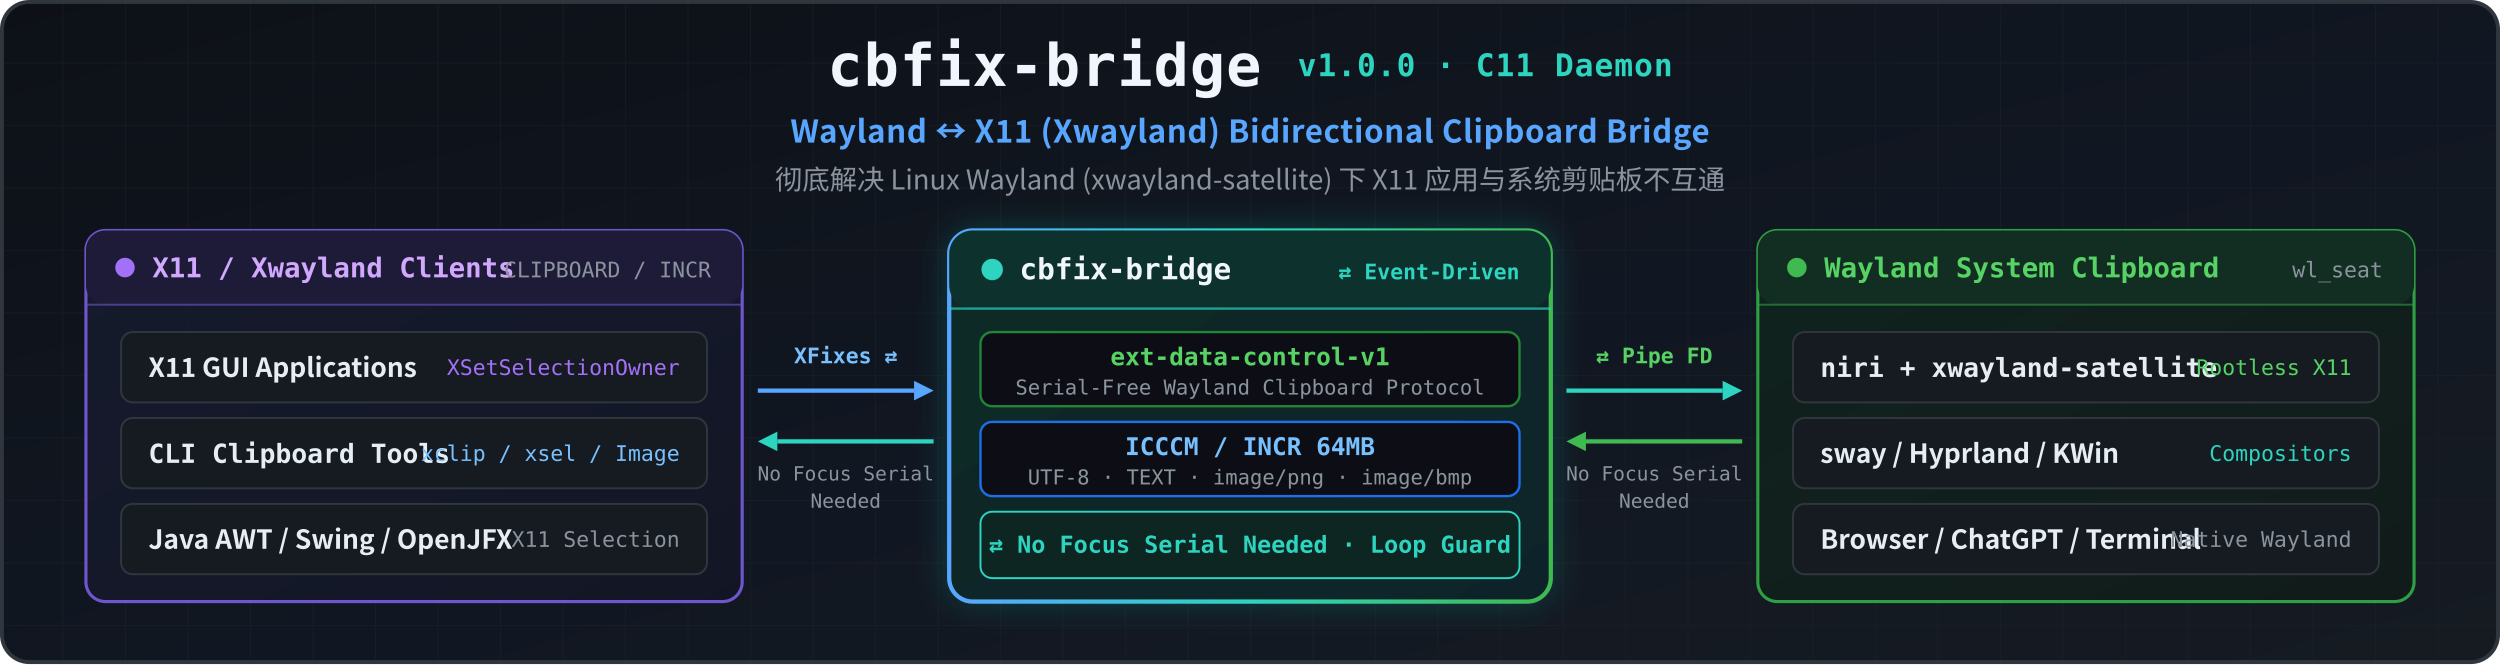
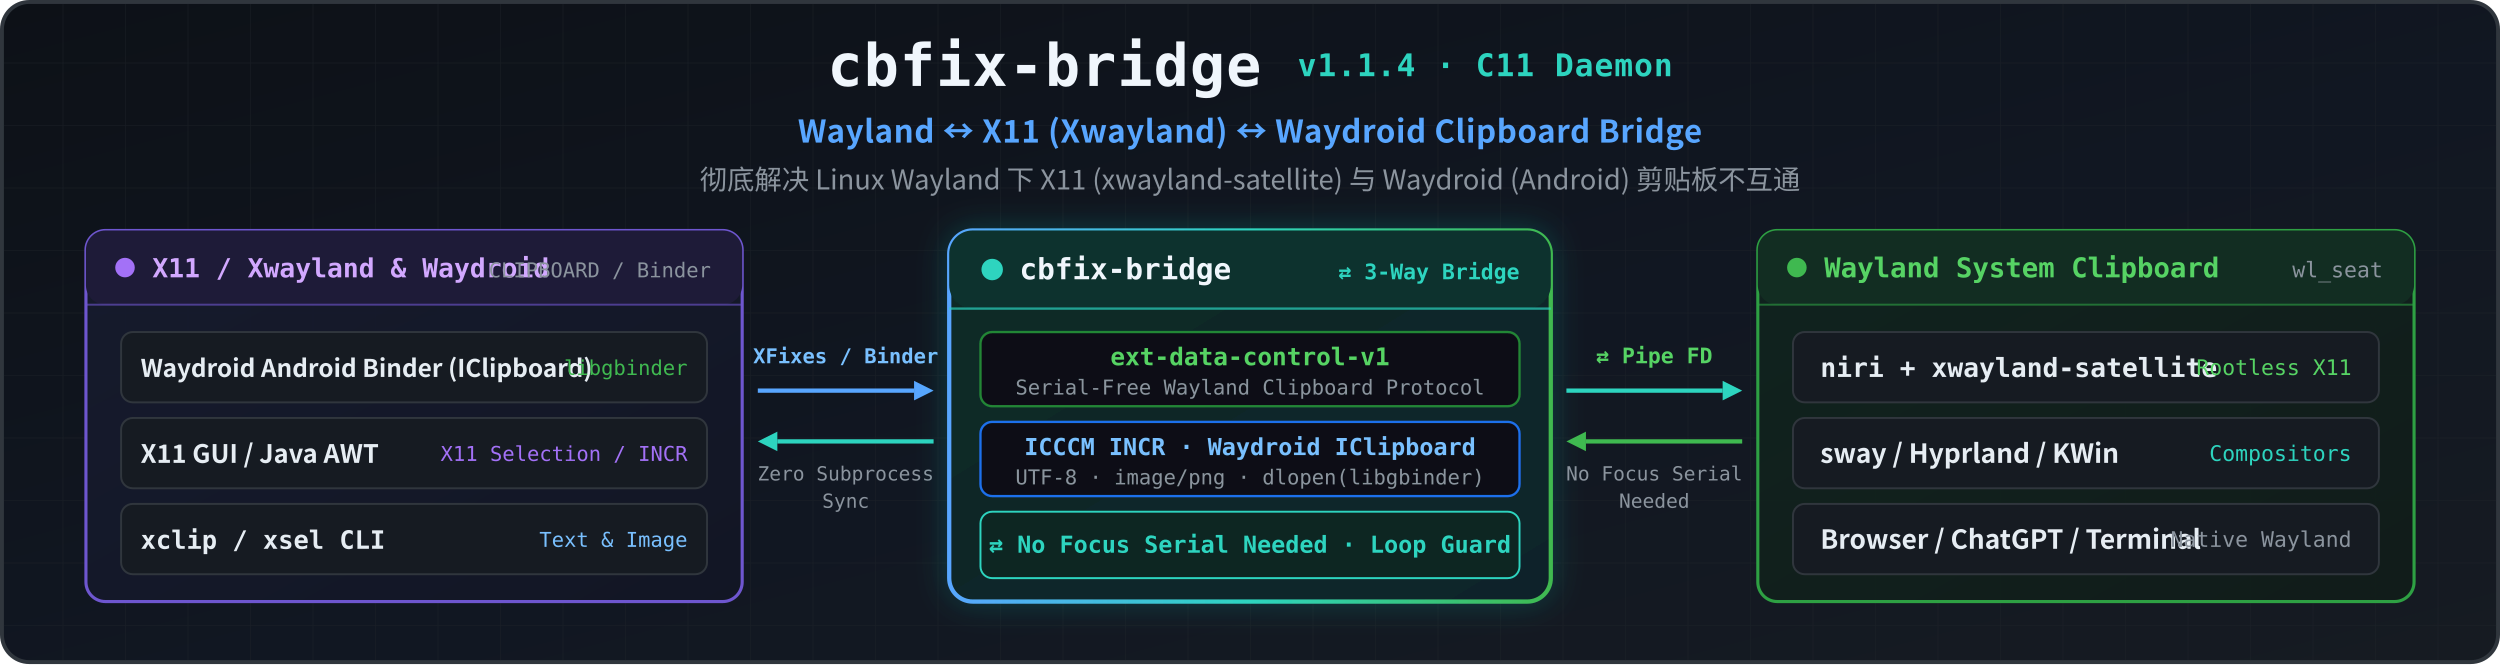
- <svg xmlns="http://www.w3.org/2000/svg" viewBox="0 0 1280 340" width="1280" height="340" role="img" aria-label="cbfix-bridge: Wayland and X11 Xwayland Bidirectional Clipboard Bridge">
+ <svg xmlns="http://www.w3.org/2000/svg" viewBox="0 0 1280 340" width="1280" height="340" role="img" aria-label="cbfix-bridge: Wayland, X11 (Xwayland), and Waydroid Three-Way Clipboard Bridge">
  <defs>
    <linearGradient id="bgGrad" x1="0%" y1="0%" x2="100%" y2="100%">
      <stop offset="0%" stop-color="#0d1117" />
      <stop offset="55%" stop-color="#111722" />
      <stop offset="100%" stop-color="#161b22" />
    </linearGradient>
    <linearGradient id="leftBoxGrad" x1="0%" y1="0%" x2="100%" y2="100%">
      <stop offset="0%" stop-color="#161b2e" stop-opacity="0.95" />
      <stop offset="100%" stop-color="#121624" stop-opacity="0.95" />
    </linearGradient>
    <linearGradient id="centerBoxGrad" x1="0%" y1="0%" x2="100%" y2="100%">
      <stop offset="0%" stop-color="#0d2824" stop-opacity="0.96" />
      <stop offset="100%" stop-color="#0f1f26" stop-opacity="0.96" />
    </linearGradient>
    <linearGradient id="rightBoxGrad" x1="0%" y1="0%" x2="100%" y2="100%">
      <stop offset="0%" stop-color="#10241e" stop-opacity="0.95" />
      <stop offset="100%" stop-color="#111c19" stop-opacity="0.95" />
    </linearGradient>
    <linearGradient id="coreStroke" x1="0%" y1="0%" x2="100%" y2="0%">
      <stop offset="0%" stop-color="#58a6ff" />
      <stop offset="50%" stop-color="#2dd4bf" />
      <stop offset="100%" stop-color="#3fb950" />
    </linearGradient>
    <filter id="coreGlow" x="-15%" y="-15%" width="130%" height="130%">
      <feDropShadow dx="0" dy="0" stdDeviation="8" flood-color="#2dd4bf" flood-opacity="0.22" />
    </filter>
    <pattern id="gridPattern" width="32" height="32" patternUnits="userSpaceOnUse">
      <path d="M 32 0 L 0 0 0 32" fill="none" stroke="#21262d" stroke-width="0.7" stroke-opacity="0.55" />
    </pattern>
  </defs>
  <rect x="1" y="1" width="1278" height="338" rx="14" fill="url(#bgGrad)" stroke="#30363d" stroke-width="2" />
  <rect x="2" y="2" width="1276" height="336" rx="13" fill="url(#gridPattern)" />
  <g transform="translate(640, 44)" text-anchor="middle">
    <text y="0" fill="#f0f6fc" font-family="ui-monospace, 'JetBrains Mono', monospace" font-size="30" font-weight="800" letter-spacing="0.5">
      cbfix-bridge
-       <tspan fill="#2dd4bf" font-size="16" font-weight="600" dy="-5">v1.0.0 · C11 Daemon</tspan>
+       <tspan fill="#2dd4bf" font-size="16" font-weight="600" dy="-5">v1.1.4 · C11 Daemon</tspan>
    </text>
    <text y="29" fill="#58a6ff" font-family="system-ui, -apple-system, 'Segoe UI', 'Noto Sans CJK SC', sans-serif" font-size="16" font-weight="600" letter-spacing="0.3">
-       Wayland ↔ X11 (Xwayland) Bidirectional Clipboard Bridge
+       Wayland ↔ X11 (Xwayland) ↔ Waydroid Clipboard Bridge
    </text>
    <text y="53" fill="#8b949e" font-family="system-ui, -apple-system, 'Segoe UI', 'Noto Sans CJK SC', sans-serif" font-size="14" font-weight="500">
-       彻底解决 Linux Wayland (xwayland-satellite) 下 X11 应用与系统剪贴板不互通
+       彻底解决 Linux Wayland 下 X11 (xwayland-satellite) 与 Waydroid (Android) 剪贴板不互通
    </text>
  </g>
  <g transform="translate(44, 118)">
    <rect x="0" y="0" width="336" height="190" rx="10" fill="url(#leftBoxGrad)" stroke="#6e56cf" stroke-width="1.6" />
    <rect x="0" y="0" width="336" height="38" rx="10" fill="#1e1b38" />
    <line x1="0" y1="38" x2="336" y2="38" stroke="#6e56cf" stroke-width="1" stroke-opacity="0.6" />
    <circle cx="20" cy="19" r="5" fill="#a371f7" />
-     <text x="34" y="24" fill="#d2a8ff" font-family="ui-monospace, 'JetBrains Mono', monospace" font-size="14" font-weight="700">
-       X11 / Xwayland Clients
+     <text x="34" y="24" fill="#d2a8ff" font-family="ui-monospace, 'JetBrains Mono', monospace" font-size="13.5" font-weight="700">
+       X11 / Xwayland &amp; Waydroid
    </text>
-     <text x="320" y="24" text-anchor="end" fill="#8b949e" font-family="ui-monospace, 'JetBrains Mono', monospace" font-size="11">
-       CLIPBOARD / INCR
+     <text x="320" y="24" text-anchor="end" fill="#8b949e" font-family="ui-monospace, 'JetBrains Mono', monospace" font-size="10.5">
+       CLIPBOARD / Binder
    </text>
    <rect x="18" y="52" width="300" height="36" rx="6" fill="#161b22" stroke="#30363d" stroke-width="1" />
-     <text x="32" y="75" fill="#e6edf3" font-family="system-ui, -apple-system, 'Segoe UI', 'Noto Sans CJK SC', sans-serif" font-size="13.5" font-weight="600">
-       X11 GUI Applications
+     <text x="28" y="75" fill="#e6edf3" font-family="system-ui, -apple-system, 'Segoe UI', 'Noto Sans CJK SC', sans-serif" font-size="12.5" font-weight="600">
+       Waydroid Android Binder (IClipboard)
    </text>
-     <text x="304" y="74" text-anchor="end" fill="#a371f7" font-family="ui-monospace, 'JetBrains Mono', monospace" font-size="11">
-       XSetSelectionOwner
+     <text x="308" y="74" text-anchor="end" fill="#3fb950" font-family="ui-monospace, 'JetBrains Mono', monospace" font-size="10.5">
+       libgbinder
    </text>
    <rect x="18" y="96" width="300" height="36" rx="6" fill="#161b22" stroke="#30363d" stroke-width="1" />
-     <text x="32" y="119" fill="#e6edf3" font-family="ui-monospace, 'JetBrains Mono', monospace" font-size="13.5" font-weight="600">
-       CLI Clipboard Tools
+     <text x="28" y="119" fill="#e6edf3" font-family="system-ui, -apple-system, 'Segoe UI', 'Noto Sans CJK SC', sans-serif" font-size="13" font-weight="600">
+       X11 GUI / Java AWT
    </text>
-     <text x="304" y="118" text-anchor="end" fill="#79c0ff" font-family="ui-monospace, 'JetBrains Mono', monospace" font-size="11">
-       xclip / xsel / Image
+     <text x="308" y="118" text-anchor="end" fill="#a371f7" font-family="ui-monospace, 'JetBrains Mono', monospace" font-size="10.5">
+       X11 Selection / INCR
    </text>
    <rect x="18" y="140" width="300" height="36" rx="6" fill="#161b22" stroke="#30363d" stroke-width="1" />
-     <text x="32" y="163" fill="#e6edf3" font-family="system-ui, -apple-system, 'Segoe UI', 'Noto Sans CJK SC', sans-serif" font-size="13.5" font-weight="600">
-       Java AWT / Swing / OpenJFX
+     <text x="28" y="163" fill="#e6edf3" font-family="ui-monospace, 'JetBrains Mono', monospace" font-size="13" font-weight="600">
+       xclip / xsel CLI
    </text>
-     <text x="304" y="162" text-anchor="end" fill="#8b949e" font-family="ui-monospace, 'JetBrains Mono', monospace" font-size="11">
-       X11 Selection
+     <text x="308" y="162" text-anchor="end" fill="#79c0ff" font-family="ui-monospace, 'JetBrains Mono', monospace" font-size="10.5">
+       Text &amp; Image
    </text>
  </g>
  <g transform="translate(380, 118)">
    <line x1="8" y1="82" x2="88" y2="82" stroke="#58a6ff" stroke-width="2.2" />
    <polygon points="88,77 98,82 88,87" fill="#58a6ff" />
    <line x1="98" y1="108" x2="18" y2="108" stroke="#2dd4bf" stroke-width="2.2" />
    <polygon points="18,103 8,108 18,113" fill="#2dd4bf" />
-     <text x="53" y="68" text-anchor="middle" fill="#79c0ff" font-family="ui-monospace, 'JetBrains Mono', monospace" font-size="11" font-weight="700">
-       XFixes ⇄
+     <text x="53" y="68" text-anchor="middle" fill="#79c0ff" font-family="ui-monospace, 'JetBrains Mono', monospace" font-size="10.5" font-weight="700">
+       XFixes / Binder
    </text>
    <text x="53" y="128" text-anchor="middle" fill="#8b949e" font-family="ui-monospace, 'JetBrains Mono', monospace" font-size="10">
-       No Focus Serial
+       Zero Subprocess
    </text>
    <text x="53" y="142" text-anchor="middle" fill="#8b949e" font-family="ui-monospace, 'JetBrains Mono', monospace" font-size="10">
-       Needed
+       Sync
    </text>
  </g>
  <g transform="translate(486, 118)" filter="url(#coreGlow)">
    <rect x="0" y="0" width="308" height="190" rx="12" fill="url(#centerBoxGrad)" stroke="url(#coreStroke)" stroke-width="2.2" />
    <rect x="0" y="0" width="308" height="40" rx="12" fill="#0b312d" />
    <line x1="0" y1="40" x2="308" y2="40" stroke="#2dd4bf" stroke-width="1.2" stroke-opacity="0.7" />
    <circle cx="22" cy="20" r="5.5" fill="#2dd4bf" />
    <text x="36" y="25" fill="#f0f6fc" font-family="ui-monospace, 'JetBrains Mono', monospace" font-size="15" font-weight="800">
      cbfix-bridge
    </text>
    <text x="292" y="25" text-anchor="end" fill="#2dd4bf" font-family="ui-monospace, 'JetBrains Mono', monospace" font-size="11" font-weight="700">
-       ⇄ Event-Driven
+       ⇄ 3-Way Bridge
    </text>
    <rect x="16" y="52" width="276" height="38" rx="6" fill="#0d1117" stroke="#238636" stroke-width="1.2" />
    <text x="154" y="69" text-anchor="middle" fill="#56d364" font-family="ui-monospace, 'JetBrains Mono', monospace" font-size="12.5" font-weight="700">
      ext-data-control-v1
    </text>
    <text x="154" y="84" text-anchor="middle" fill="#8b949e" font-family="ui-monospace, 'JetBrains Mono', monospace" font-size="10.5">
      Serial-Free Wayland Clipboard Protocol
    </text>
    <rect x="16" y="98" width="276" height="38" rx="6" fill="#0d1117" stroke="#1f6feb" stroke-width="1.2" />
-     <text x="154" y="115" text-anchor="middle" fill="#79c0ff" font-family="ui-monospace, 'JetBrains Mono', monospace" font-size="12.5" font-weight="700">
-       ICCCM / INCR 64MB
+     <text x="154" y="115" text-anchor="middle" fill="#79c0ff" font-family="ui-monospace, 'JetBrains Mono', monospace" font-size="12" font-weight="700">
+       ICCCM INCR · Waydroid IClipboard
    </text>
    <text x="154" y="130" text-anchor="middle" fill="#8b949e" font-family="ui-monospace, 'JetBrains Mono', monospace" font-size="10.5">
-       UTF-8 · TEXT · image/png · image/bmp
+       UTF-8 · image/png · dlopen(libgbinder)
    </text>
    <rect x="16" y="144" width="276" height="34" rx="6" fill="#0b2522" stroke="#2dd4bf" stroke-width="1" />
    <text x="154" y="165" text-anchor="middle" fill="#2dd4bf" font-family="ui-monospace, 'JetBrains Mono', monospace" font-size="12" font-weight="700">
      ⇄ No Focus Serial Needed · Loop Guard
    </text>
  </g>
  <g transform="translate(794, 118)">
    <line x1="8" y1="82" x2="88" y2="82" stroke="#2dd4bf" stroke-width="2.2" />
    <polygon points="88,77 98,82 88,87" fill="#2dd4bf" />
    <line x1="98" y1="108" x2="18" y2="108" stroke="#3fb950" stroke-width="2.2" />
    <polygon points="18,103 8,108 18,113" fill="#3fb950" />
    <text x="53" y="68" text-anchor="middle" fill="#56d364" font-family="ui-monospace, 'JetBrains Mono', monospace" font-size="11" font-weight="700">
      ⇄ Pipe FD
    </text>
    <text x="53" y="128" text-anchor="middle" fill="#8b949e" font-family="ui-monospace, 'JetBrains Mono', monospace" font-size="10">
      No Focus Serial
    </text>
    <text x="53" y="142" text-anchor="middle" fill="#8b949e" font-family="ui-monospace, 'JetBrains Mono', monospace" font-size="10">
      Needed
    </text>
  </g>
  <g transform="translate(900, 118)">
    <rect x="0" y="0" width="336" height="190" rx="10" fill="url(#rightBoxGrad)" stroke="#2ea043" stroke-width="1.6" />
    <rect x="0" y="0" width="336" height="38" rx="10" fill="#122d22" />
    <line x1="0" y1="38" x2="336" y2="38" stroke="#2ea043" stroke-width="1" stroke-opacity="0.6" />
    <circle cx="20" cy="19" r="5" fill="#3fb950" />
    <text x="34" y="24" fill="#56d364" font-family="ui-monospace, 'JetBrains Mono', monospace" font-size="14" font-weight="700">
      Wayland System Clipboard
    </text>
    <text x="320" y="24" text-anchor="end" fill="#8b949e" font-family="ui-monospace, 'JetBrains Mono', monospace" font-size="11">
      wl_seat
    </text>
    <rect x="18" y="52" width="300" height="36" rx="6" fill="#161b22" stroke="#30363d" stroke-width="1" />
    <text x="32" y="75" fill="#e6edf3" font-family="ui-monospace, 'JetBrains Mono', monospace" font-size="13.5" font-weight="600">
      niri + xwayland-satellite
    </text>
    <text x="304" y="74" text-anchor="end" fill="#56d364" font-family="ui-monospace, 'JetBrains Mono', monospace" font-size="11">
      Rootless X11
    </text>
    <rect x="18" y="96" width="300" height="36" rx="6" fill="#161b22" stroke="#30363d" stroke-width="1" />
    <text x="32" y="119" fill="#e6edf3" font-family="system-ui, -apple-system, 'Segoe UI', 'Noto Sans CJK SC', sans-serif" font-size="13.5" font-weight="600">
      sway / Hyprland / KWin
    </text>
    <text x="304" y="118" text-anchor="end" fill="#2dd4bf" font-family="ui-monospace, 'JetBrains Mono', monospace" font-size="11">
      Compositors
    </text>
    <rect x="18" y="140" width="300" height="36" rx="6" fill="#161b22" stroke="#30363d" stroke-width="1" />
    <text x="32" y="163" fill="#e6edf3" font-family="system-ui, -apple-system, 'Segoe UI', 'Noto Sans CJK SC', sans-serif" font-size="13.5" font-weight="600">
      Browser / ChatGPT / Terminal
    </text>
    <text x="304" y="162" text-anchor="end" fill="#8b949e" font-family="ui-monospace, 'JetBrains Mono', monospace" font-size="11">
      Native Wayland
    </text>
  </g>
</svg>
